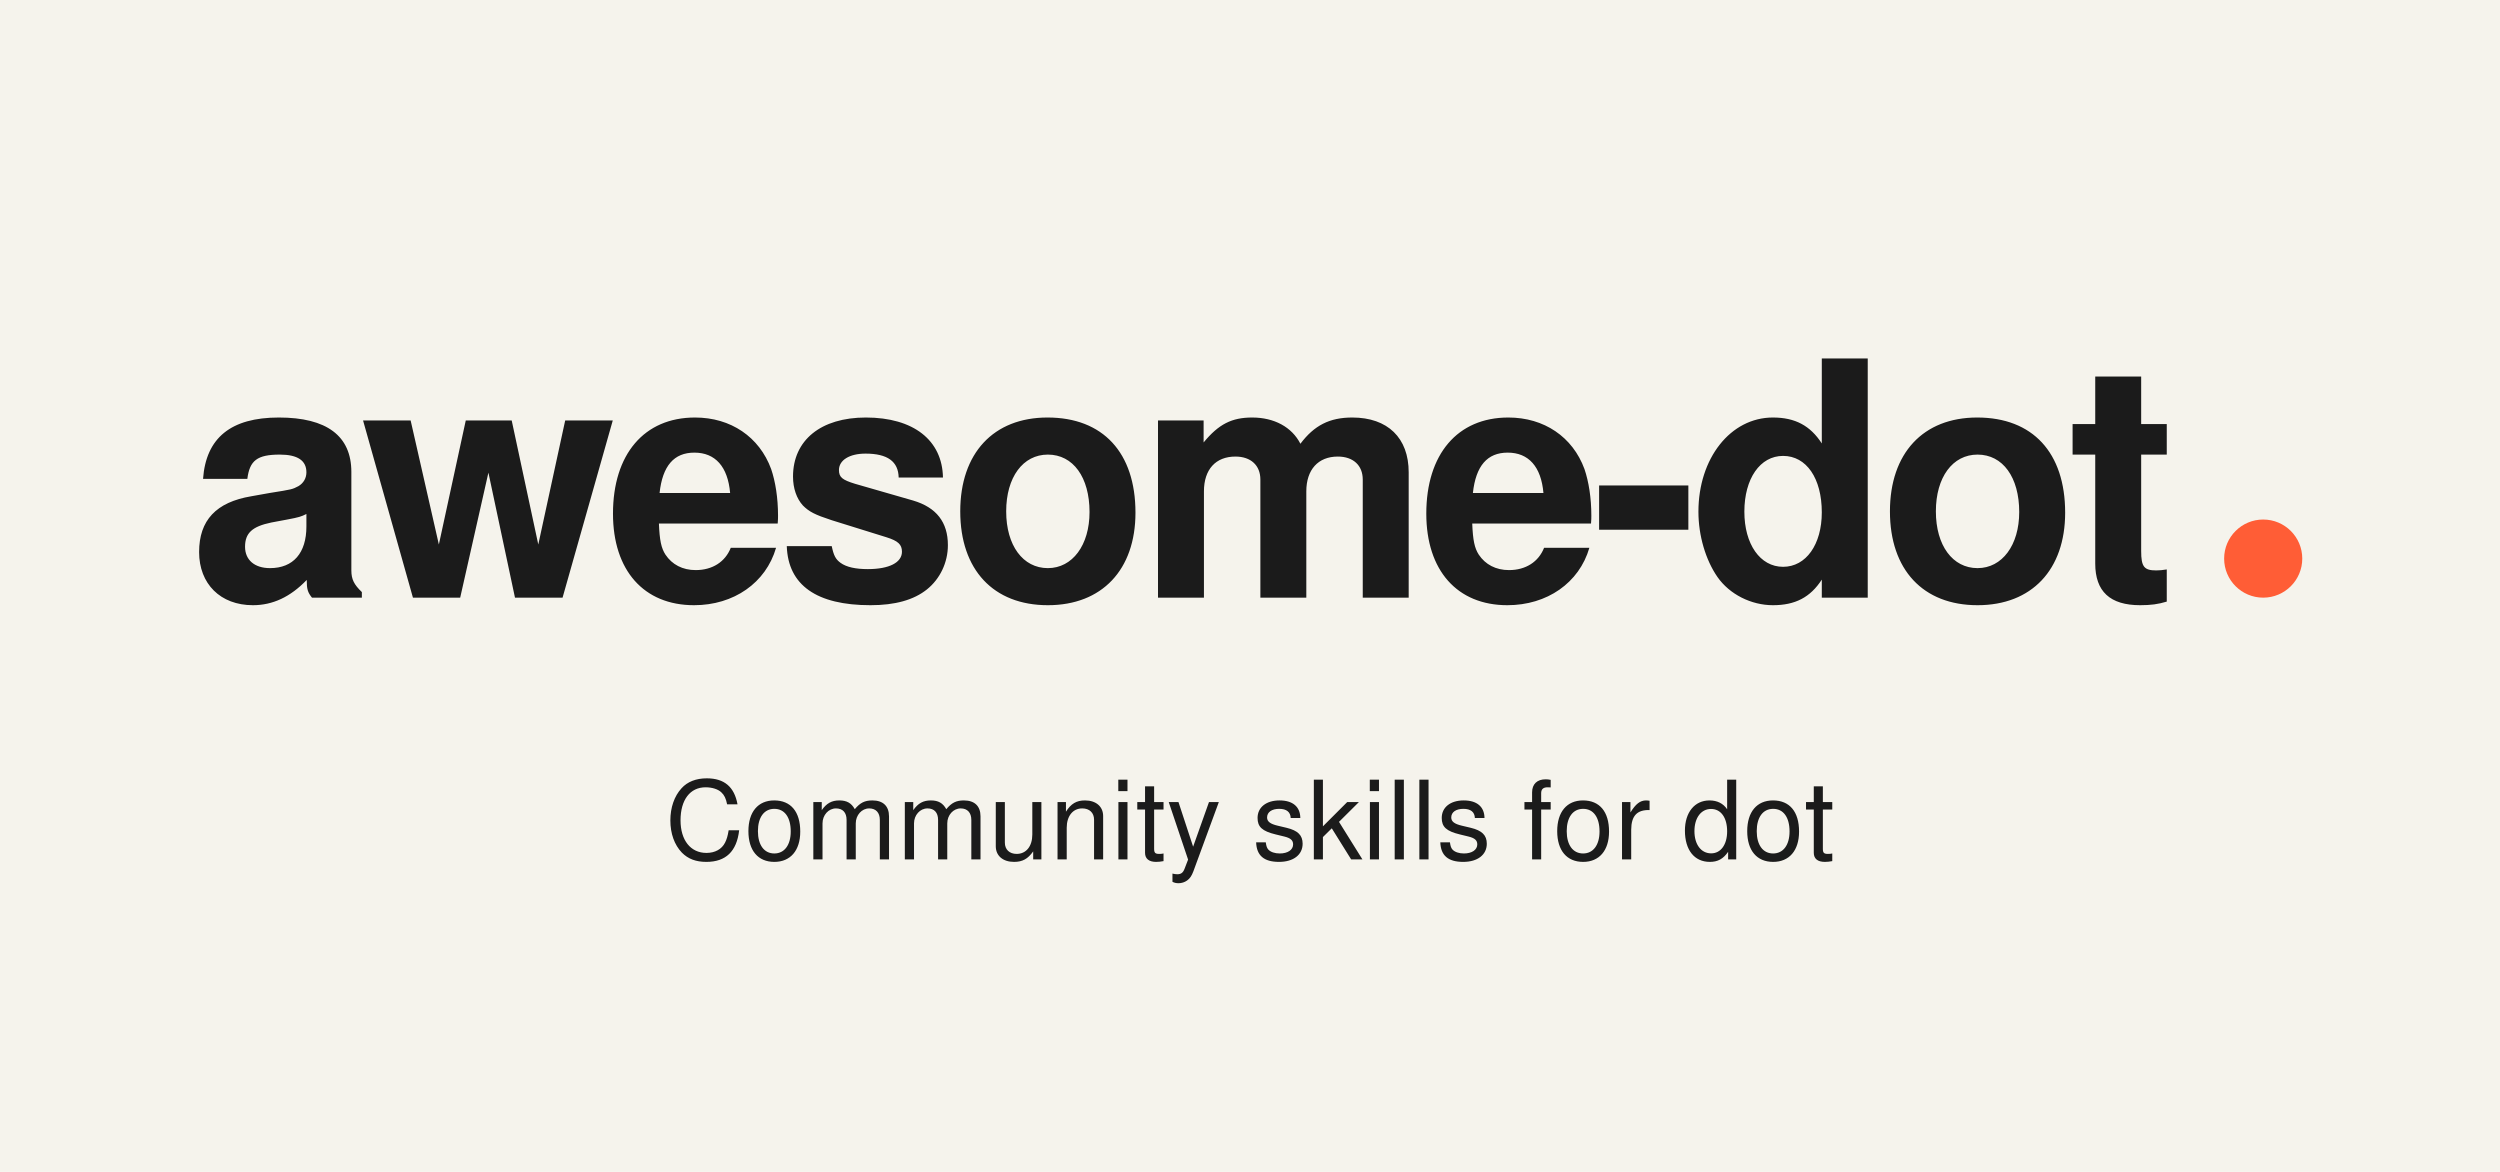
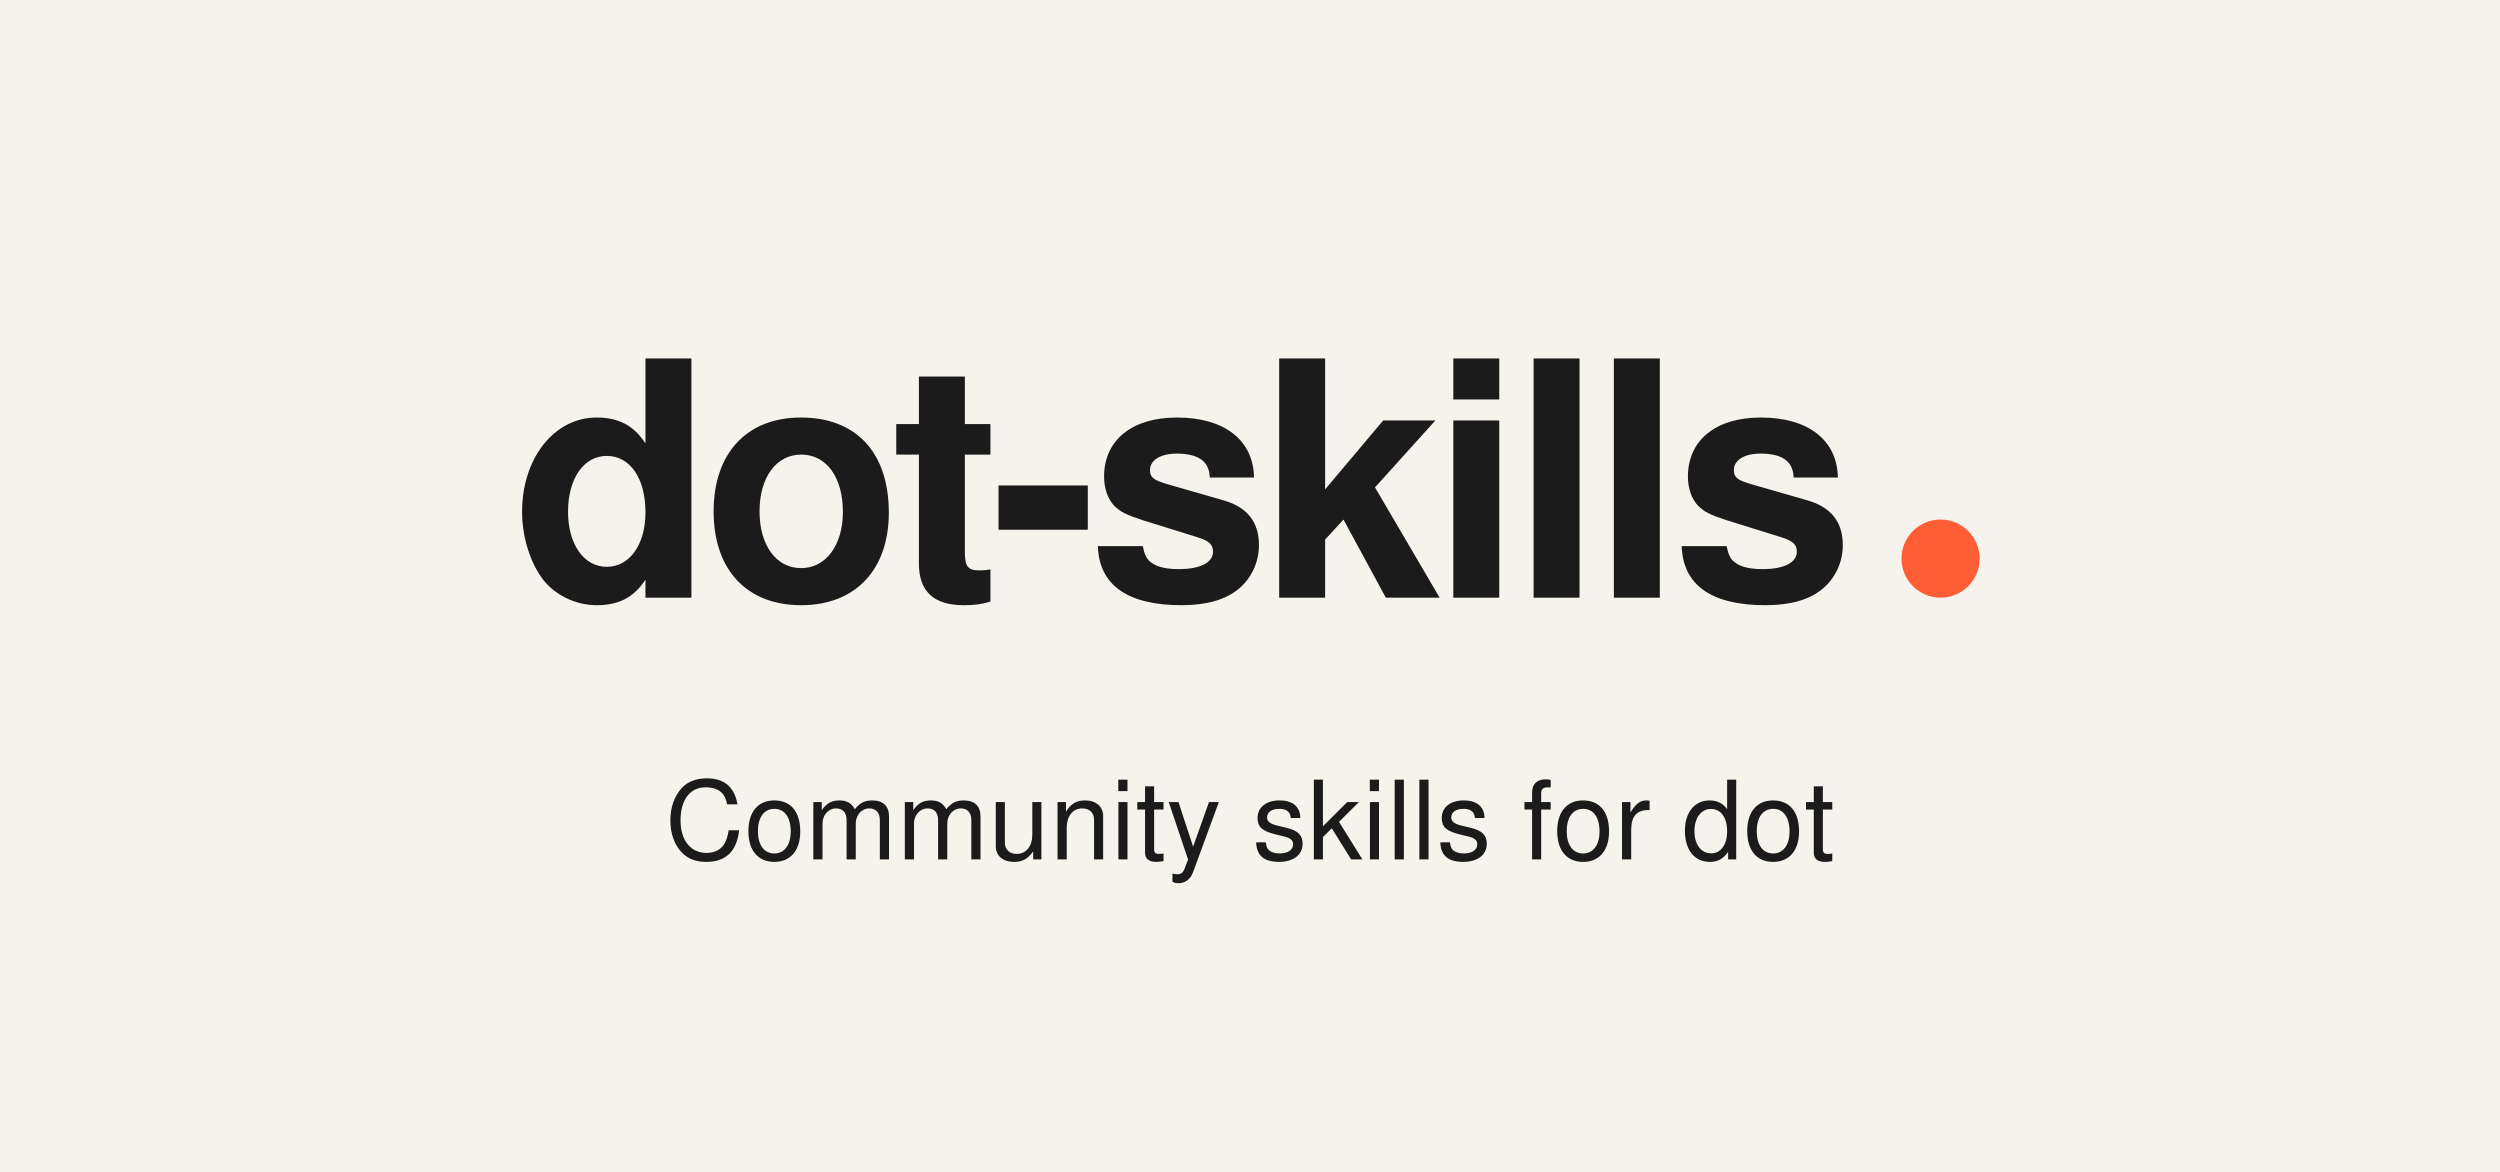
<svg xmlns="http://www.w3.org/2000/svg" width="640" height="300" viewBox="0 0 640 300" role="img" aria-labelledby="title desc">
  <rect width="640" height="300" fill="#F5F3EC" />
  <g aria-hidden="true">
-     <path fill="#1B1B1B" d="M92.636 151.572C90.62 149.64 89.948 148.296 89.948 146.028V120.828C89.948 111.588 83.648 106.884 71.384 106.884C59.12 106.884 52.736 112.092 51.98 122.592H63.32C63.908 117.888 65.84 116.376 71.636 116.376C76.172 116.376 78.44 117.888 78.44 120.912C78.44 122.424 77.684 123.684 76.424 124.44C74.828 125.28 74.828 125.28 69.032 126.204L64.328 127.044C55.34 128.556 50.972 133.176 50.972 141.324C50.972 149.472 56.432 154.932 64.748 154.932C69.788 154.932 74.324 152.832 78.524 148.464C78.524 150.816 78.776 151.656 79.868 153H92.636ZM78.44 134.772C78.44 141.576 75.08 145.44 69.116 145.44C65.168 145.44 62.732 143.34 62.732 139.98C62.732 136.452 64.58 134.772 69.452 133.764L73.484 133.008C76.592 132.42 77.096 132.252 78.44 131.58ZM144.016 153 156.868 107.64H144.688L137.8 139.392L130.996 107.64H119.236L112.348 139.392L105.124 107.64H92.944L105.712 153H117.808L125.032 120.996L131.836 153ZM199.092 134.016C199.176 133.008 199.176 132.588 199.176 132C199.176 127.464 198.504 123.264 197.412 120.072C194.388 111.84 187.08 106.884 177.924 106.884C164.904 106.884 156.924 116.292 156.924 131.496C156.924 146.028 164.82 154.932 177.672 154.932C187.836 154.932 196.068 149.22 198.672 140.232H187.08C185.652 143.844 182.376 145.944 178.092 145.944C174.732 145.944 172.044 144.516 170.364 141.996C169.272 140.316 168.852 138.3 168.684 134.016ZM168.852 126.204C169.608 119.232 172.548 115.872 177.756 115.872C183.132 115.872 186.324 119.484 186.912 126.204ZM241.4 122.256C241.232 112.68 233.84 106.884 221.66 106.884C210.152 106.884 203.012 112.68 203.012 122.004C203.012 125.028 203.936 127.632 205.532 129.396C207.128 130.992 208.556 131.748 212.924 133.176L226.952 137.544C229.892 138.468 230.9 139.392 230.9 141.24C230.9 144.012 227.624 145.692 222.164 145.692C219.056 145.692 216.704 145.188 215.192 144.096C213.932 143.172 213.428 142.248 212.924 139.812H201.416C201.752 149.808 209.06 154.932 222.836 154.932C229.136 154.932 233.924 153.588 237.284 150.9C240.644 148.212 242.66 144.012 242.66 139.56C242.66 133.68 239.72 129.9 233.756 128.136L218.888 123.852C215.612 122.844 214.772 122.172 214.772 120.324C214.772 117.804 217.46 116.124 221.576 116.124C227.204 116.124 229.976 118.14 230.06 122.256ZM268.168 106.884C254.308 106.884 245.824 116.04 245.824 130.908C245.824 145.86 254.308 154.932 268.252 154.932C282.112 154.932 290.68 145.86 290.68 131.244C290.68 115.872 282.364 106.884 268.168 106.884ZM268.252 116.376C274.72 116.376 278.92 122.172 278.92 131.076C278.92 139.56 274.552 145.44 268.252 145.44C261.868 145.44 257.584 139.644 257.584 130.908C257.584 122.172 261.868 116.376 268.252 116.376ZM296.448 107.64V153H308.208V125.784C308.208 120.156 311.232 116.88 316.272 116.88C320.22 116.88 322.656 119.148 322.656 122.76V153H334.416V125.784C334.416 120.24 337.44 116.88 342.48 116.88C346.428 116.88 348.864 119.148 348.864 122.76V153H360.624V120.912C360.624 112.092 355.248 106.884 346.176 106.884C340.38 106.884 336.432 108.9 332.904 113.604C330.72 109.32 326.184 106.884 320.556 106.884C315.348 106.884 311.988 108.564 308.124 113.268V107.64ZM407.3 134.016C407.384 133.008 407.384 132.588 407.384 132C407.384 127.464 406.712 123.264 405.62 120.072C402.596 111.84 395.288 106.884 386.132 106.884C373.112 106.884 365.132 116.292 365.132 131.496C365.132 146.028 373.028 154.932 385.88 154.932C396.044 154.932 404.276 149.22 406.88 140.232H395.288C393.86 143.844 390.584 145.944 386.3 145.944C382.94 145.944 380.252 144.516 378.572 141.996C377.48 140.316 377.06 138.3 376.892 134.016ZM377.06 126.204C377.816 119.232 380.756 115.872 385.964 115.872C391.34 115.872 394.532 119.484 395.12 126.204ZM432.22 124.272H409.372V135.612H432.22ZM466.38 153H478.14V91.764H466.38V113.52C463.44 108.984 459.576 106.884 453.864 106.884C443.028 106.884 434.796 117.3 434.796 130.992C434.796 137.124 436.644 143.34 439.668 147.708C442.776 152.16 448.32 154.932 453.864 154.932C459.576 154.932 463.44 152.916 466.38 148.38ZM456.468 116.712C462.432 116.712 466.38 122.424 466.38 131.16C466.38 139.392 462.348 145.104 456.468 145.104C450.588 145.104 446.556 139.308 446.556 130.992C446.556 122.508 450.588 116.712 456.468 116.712ZM506.168 106.884C492.308 106.884 483.824 116.04 483.824 130.908C483.824 145.86 492.308 154.932 506.252 154.932C520.112 154.932 528.68 145.86 528.68 131.244C528.68 115.872 520.364 106.884 506.168 106.884ZM506.252 116.376C512.72 116.376 516.92 122.172 516.92 131.076C516.92 139.56 512.552 145.44 506.252 145.44C499.868 145.44 495.584 139.644 495.584 130.908C495.584 122.172 499.868 116.376 506.252 116.376ZM554.692 108.564H548.14V96.384H536.38V108.564H530.584V116.376H536.38V144.264C536.38 151.404 540.16 154.932 547.888 154.932C550.576 154.932 552.508 154.68 554.692 154.008V145.776C553.516 145.944 552.928 146.028 552.004 146.028C548.896 146.028 548.14 145.104 548.14 141.072V116.376H554.692Z" />
-     <circle cx="579.38" cy="143" r="10" fill="#FF5D36" />
+     <path fill="#1B1B1B" d="M165.24 153H177V91.764H165.24V113.52C162.3 108.984 158.436 106.884 152.724 106.884C141.888 106.884 133.656 117.3 133.656 130.992C133.656 137.124 135.504 143.34 138.528 147.708C141.636 152.16 147.18 154.932 152.724 154.932C158.436 154.932 162.3 152.916 165.24 148.38ZM155.328 116.712C161.292 116.712 165.24 122.424 165.24 131.16C165.24 139.392 161.208 145.104 155.328 145.104C149.448 145.104 145.416 139.308 145.416 130.992C145.416 122.508 149.448 116.712 155.328 116.712ZM205.028 106.884C191.168 106.884 182.684 116.04 182.684 130.908C182.684 145.86 191.168 154.932 205.112 154.932C218.972 154.932 227.54 145.86 227.54 131.244C227.54 115.872 219.224 106.884 205.028 106.884ZM205.112 116.376C211.58 116.376 215.78 122.172 215.78 131.076C215.78 139.56 211.412 145.44 205.112 145.44C198.728 145.44 194.444 139.644 194.444 130.908C194.444 122.172 198.728 116.376 205.112 116.376ZM253.552 108.564H247V96.384H235.24V108.564H229.444V116.376H235.24V144.264C235.24 151.404 239.02 154.932 246.748 154.932C249.436 154.932 251.368 154.68 253.552 154.008V145.776C252.376 145.944 251.788 146.028 250.864 146.028C247.756 146.028 247 145.104 247 141.072V116.376H253.552ZM278.472 124.272H255.624V135.612H278.472ZM321.032 122.256C320.864 112.68 313.472 106.884 301.292 106.884C289.784 106.884 282.644 112.68 282.644 122.004C282.644 125.028 283.568 127.632 285.164 129.396C286.76 130.992 288.188 131.748 292.556 133.176L306.584 137.544C309.524 138.468 310.532 139.392 310.532 141.24C310.532 144.012 307.256 145.692 301.796 145.692C298.688 145.692 296.336 145.188 294.824 144.096C293.564 143.172 293.06 142.248 292.556 139.812H281.048C281.384 149.808 288.692 154.932 302.468 154.932C308.768 154.932 313.556 153.588 316.916 150.9C320.276 148.212 322.292 144.012 322.292 139.56C322.292 133.68 319.352 129.9 313.388 128.136L298.52 123.852C295.244 122.844 294.404 122.172 294.404 120.324C294.404 117.804 297.092 116.124 301.208 116.124C306.836 116.124 309.608 118.14 309.692 122.256ZM339.232 125.28V91.764H327.472V153H339.232V138.132L343.936 133.008L354.772 153H368.548L352 124.776L367.456 107.64H354.1ZM383.808 107.64H372.048V153H383.808ZM383.808 91.764H372.048V102.264H383.808ZM404.36 91.764H392.6V153H404.36ZM424.912 91.764H413.152V153H424.912ZM470.496 122.256C470.328 112.68 462.936 106.884 450.756 106.884C439.248 106.884 432.108 112.68 432.108 122.004C432.108 125.028 433.032 127.632 434.628 129.396C436.224 130.992 437.652 131.748 442.02 133.176L456.048 137.544C458.988 138.468 459.996 139.392 459.996 141.24C459.996 144.012 456.72 145.692 451.26 145.692C448.152 145.692 445.8 145.188 444.288 144.096C443.028 143.172 442.524 142.248 442.02 139.812H430.512C430.848 149.808 438.156 154.932 451.932 154.932C458.232 154.932 463.02 153.588 466.38 150.9C469.74 148.212 471.756 144.012 471.756 139.56C471.756 133.68 468.816 129.9 462.852 128.136L447.984 123.852C444.708 122.844 443.868 122.172 443.868 120.324C443.868 117.804 446.556 116.124 450.672 116.124C456.3 116.124 459.072 118.14 459.156 122.256Z" />
+     <circle cx="496.78" cy="143" r="10" fill="#FF5D36" />
    <path fill="#1B1B1B" d="M188.804 205.916C187.992 201.436 185.416 199.252 180.936 199.252C178.192 199.252 175.98 200.12 174.468 201.8C172.62 203.816 171.612 206.728 171.612 210.032C171.612 213.392 172.648 216.276 174.552 218.264C176.148 219.888 178.164 220.644 180.824 220.644C185.808 220.644 188.608 217.956 189.224 212.552H186.536C186.312 213.952 186.032 214.904 185.612 215.716C184.772 217.396 183.036 218.348 180.852 218.348C176.792 218.348 174.216 215.1 174.216 210.004C174.216 204.768 176.652 201.548 180.628 201.548C182.28 201.548 183.82 202.024 184.66 202.836C185.416 203.536 185.836 204.376 186.144 205.916ZM198.2 204.908C194.056 204.908 191.592 207.848 191.592 212.776C191.592 217.732 194.056 220.644 198.228 220.644C202.372 220.644 204.864 217.704 204.864 212.888C204.864 207.792 202.456 204.908 198.2 204.908ZM198.228 207.064C200.86 207.064 202.428 209.22 202.428 212.86C202.428 216.332 200.804 218.488 198.228 218.488C195.624 218.488 194.028 216.332 194.028 212.776C194.028 209.22 195.624 207.064 198.228 207.064ZM208.212 205.328V220H210.564V210.788C210.564 208.66 212.104 206.952 214.008 206.952C215.744 206.952 216.724 208.016 216.724 209.892V220H219.076V210.788C219.076 208.66 220.616 206.952 222.52 206.952C224.228 206.952 225.236 208.044 225.236 209.892V220H227.588V208.996C227.588 206.364 226.076 204.908 223.332 204.908C221.372 204.908 220.196 205.496 218.824 207.148C217.956 205.58 216.78 204.908 214.876 204.908C212.916 204.908 211.6 205.636 210.368 207.4V205.328ZM231.636 205.328V220H233.988V210.788C233.988 208.66 235.528 206.952 237.432 206.952C239.168 206.952 240.148 208.016 240.148 209.892V220H242.5V210.788C242.5 208.66 244.04 206.952 245.944 206.952C247.652 206.952 248.66 208.044 248.66 209.892V220H251.012V208.996C251.012 206.364 249.5 204.908 246.756 204.908C244.796 204.908 243.62 205.496 242.248 207.148C241.38 205.58 240.204 204.908 238.3 204.908C236.34 204.908 235.024 205.636 233.792 207.4V205.328ZM266.596 220V205.328H264.272V213.644C264.272 216.64 262.704 218.6 260.268 218.6C258.42 218.6 257.244 217.48 257.244 215.716V205.328H254.92V216.64C254.92 219.076 256.74 220.644 259.596 220.644C261.752 220.644 263.124 219.888 264.496 217.956V220ZM270.728 205.328V220H273.08V211.908C273.08 208.912 274.648 206.952 277.056 206.952C278.904 206.952 280.08 208.072 280.08 209.836V220H282.404V208.912C282.404 206.476 280.584 204.908 277.756 204.908C275.572 204.908 274.172 205.748 272.884 207.792V205.328ZM288.636 205.328H286.312V220H288.636ZM288.636 199.588H286.284V202.528H288.636ZM297.864 205.328H295.456V201.296H293.132V205.328H291.144V207.232H293.132V218.32C293.132 219.832 294.14 220.644 295.96 220.644C296.576 220.644 297.08 220.588 297.864 220.448V218.488C297.528 218.572 297.22 218.6 296.744 218.6C295.736 218.6 295.456 218.32 295.456 217.284V207.232H297.864ZM309.5 205.328 305.44 216.752 301.688 205.328H299.196L304.152 220.056L303.256 222.38C302.864 223.416 302.36 223.808 301.38 223.808C300.988 223.808 300.652 223.752 300.148 223.64V225.74C300.624 225.992 301.1 226.104 301.716 226.104C302.472 226.104 303.284 225.852 303.9 225.404C304.628 224.872 305.048 224.256 305.496 223.08L312.02 205.328ZM332.884 209.416C332.856 206.532 330.952 204.908 327.564 204.908C324.148 204.908 321.936 206.672 321.936 209.388C321.936 211.684 323.112 212.776 326.584 213.616L328.768 214.148C330.392 214.54 331.036 215.128 331.036 216.164C331.036 217.564 329.664 218.488 327.62 218.488C326.36 218.488 325.296 218.124 324.708 217.508C324.344 217.088 324.176 216.668 324.036 215.632H321.572C321.684 219.02 323.588 220.644 327.424 220.644C331.12 220.644 333.472 218.824 333.472 215.996C333.472 213.812 332.24 212.608 329.328 211.908L327.088 211.376C325.184 210.928 324.372 210.312 324.372 209.276C324.372 207.904 325.576 207.064 327.48 207.064C329.356 207.064 330.364 207.876 330.42 209.416ZM338.668 199.588H336.344V220H338.668V214.288L340.936 212.048L345.892 220H348.776L342.784 210.396L347.88 205.328H344.884L338.668 211.544ZM353.02 205.328H350.696V220H353.02ZM353.02 199.588H350.668V202.528H353.02ZM359.392 199.588H357.04V220H359.392ZM365.708 199.588H363.356V220H365.708ZM380.032 209.416C380.004 206.532 378.1 204.908 374.712 204.908C371.296 204.908 369.084 206.672 369.084 209.388C369.084 211.684 370.26 212.776 373.732 213.616L375.916 214.148C377.54 214.54 378.184 215.128 378.184 216.164C378.184 217.564 376.812 218.488 374.768 218.488C373.508 218.488 372.444 218.124 371.856 217.508C371.492 217.088 371.324 216.668 371.184 215.632H368.72C368.832 219.02 370.736 220.644 374.572 220.644C378.268 220.644 380.62 218.824 380.62 215.996C380.62 213.812 379.388 212.608 376.476 211.908L374.236 211.376C372.332 210.928 371.52 210.312 371.52 209.276C371.52 207.904 372.724 207.064 374.628 207.064C376.504 207.064 377.512 207.876 377.568 209.416ZM396.976 205.328H394.54V203.032C394.54 202.052 395.072 201.548 396.164 201.548C396.36 201.548 396.444 201.548 396.976 201.576V199.644C396.444 199.532 396.136 199.504 395.66 199.504C393.504 199.504 392.216 200.736 392.216 202.836V205.328H390.256V207.232H392.216V220H394.54V207.232H396.976ZM405.252 204.908C401.108 204.908 398.644 207.848 398.644 212.776C398.644 217.732 401.108 220.644 405.28 220.644C409.424 220.644 411.916 217.704 411.916 212.888C411.916 207.792 409.508 204.908 405.252 204.908ZM405.28 207.064C407.912 207.064 409.48 209.22 409.48 212.86C409.48 216.332 407.856 218.488 405.28 218.488C402.676 218.488 401.08 216.332 401.08 212.776C401.08 209.22 402.676 207.064 405.28 207.064ZM415.236 205.328V220H417.588V212.384C417.616 208.856 419.072 207.288 422.292 207.372V204.992C421.9 204.936 421.676 204.908 421.396 204.908C419.884 204.908 418.736 205.804 417.392 207.988V205.328ZM444.472 199.588H442.148V207.176C441.168 205.692 439.6 204.908 437.64 204.908C433.832 204.908 431.34 207.96 431.34 212.636C431.34 217.592 433.748 220.644 437.724 220.644C439.74 220.644 441.14 219.888 442.4 218.068V220H444.472ZM438.032 207.092C440.552 207.092 442.148 209.304 442.148 212.832C442.148 216.22 440.524 218.46 438.06 218.46C435.484 218.46 433.776 216.192 433.776 212.776C433.776 209.36 435.484 207.092 438.032 207.092ZM453.896 204.908C449.752 204.908 447.288 207.848 447.288 212.776C447.288 217.732 449.752 220.644 453.924 220.644C458.068 220.644 460.56 217.704 460.56 212.888C460.56 207.792 458.152 204.908 453.896 204.908ZM453.924 207.064C456.556 207.064 458.124 209.22 458.124 212.86C458.124 216.332 456.5 218.488 453.924 218.488C451.32 218.488 449.724 216.332 449.724 212.776C449.724 209.22 451.32 207.064 453.924 207.064ZM469.06 205.328H466.652V201.296H464.328V205.328H462.34V207.232H464.328V218.32C464.328 219.832 465.336 220.644 467.156 220.644C467.772 220.644 468.276 220.588 469.06 220.448V218.488C468.724 218.572 468.416 218.6 467.94 218.6C466.932 218.6 466.652 218.32 466.652 217.284V207.232H469.06Z" />
  </g>
</svg>
